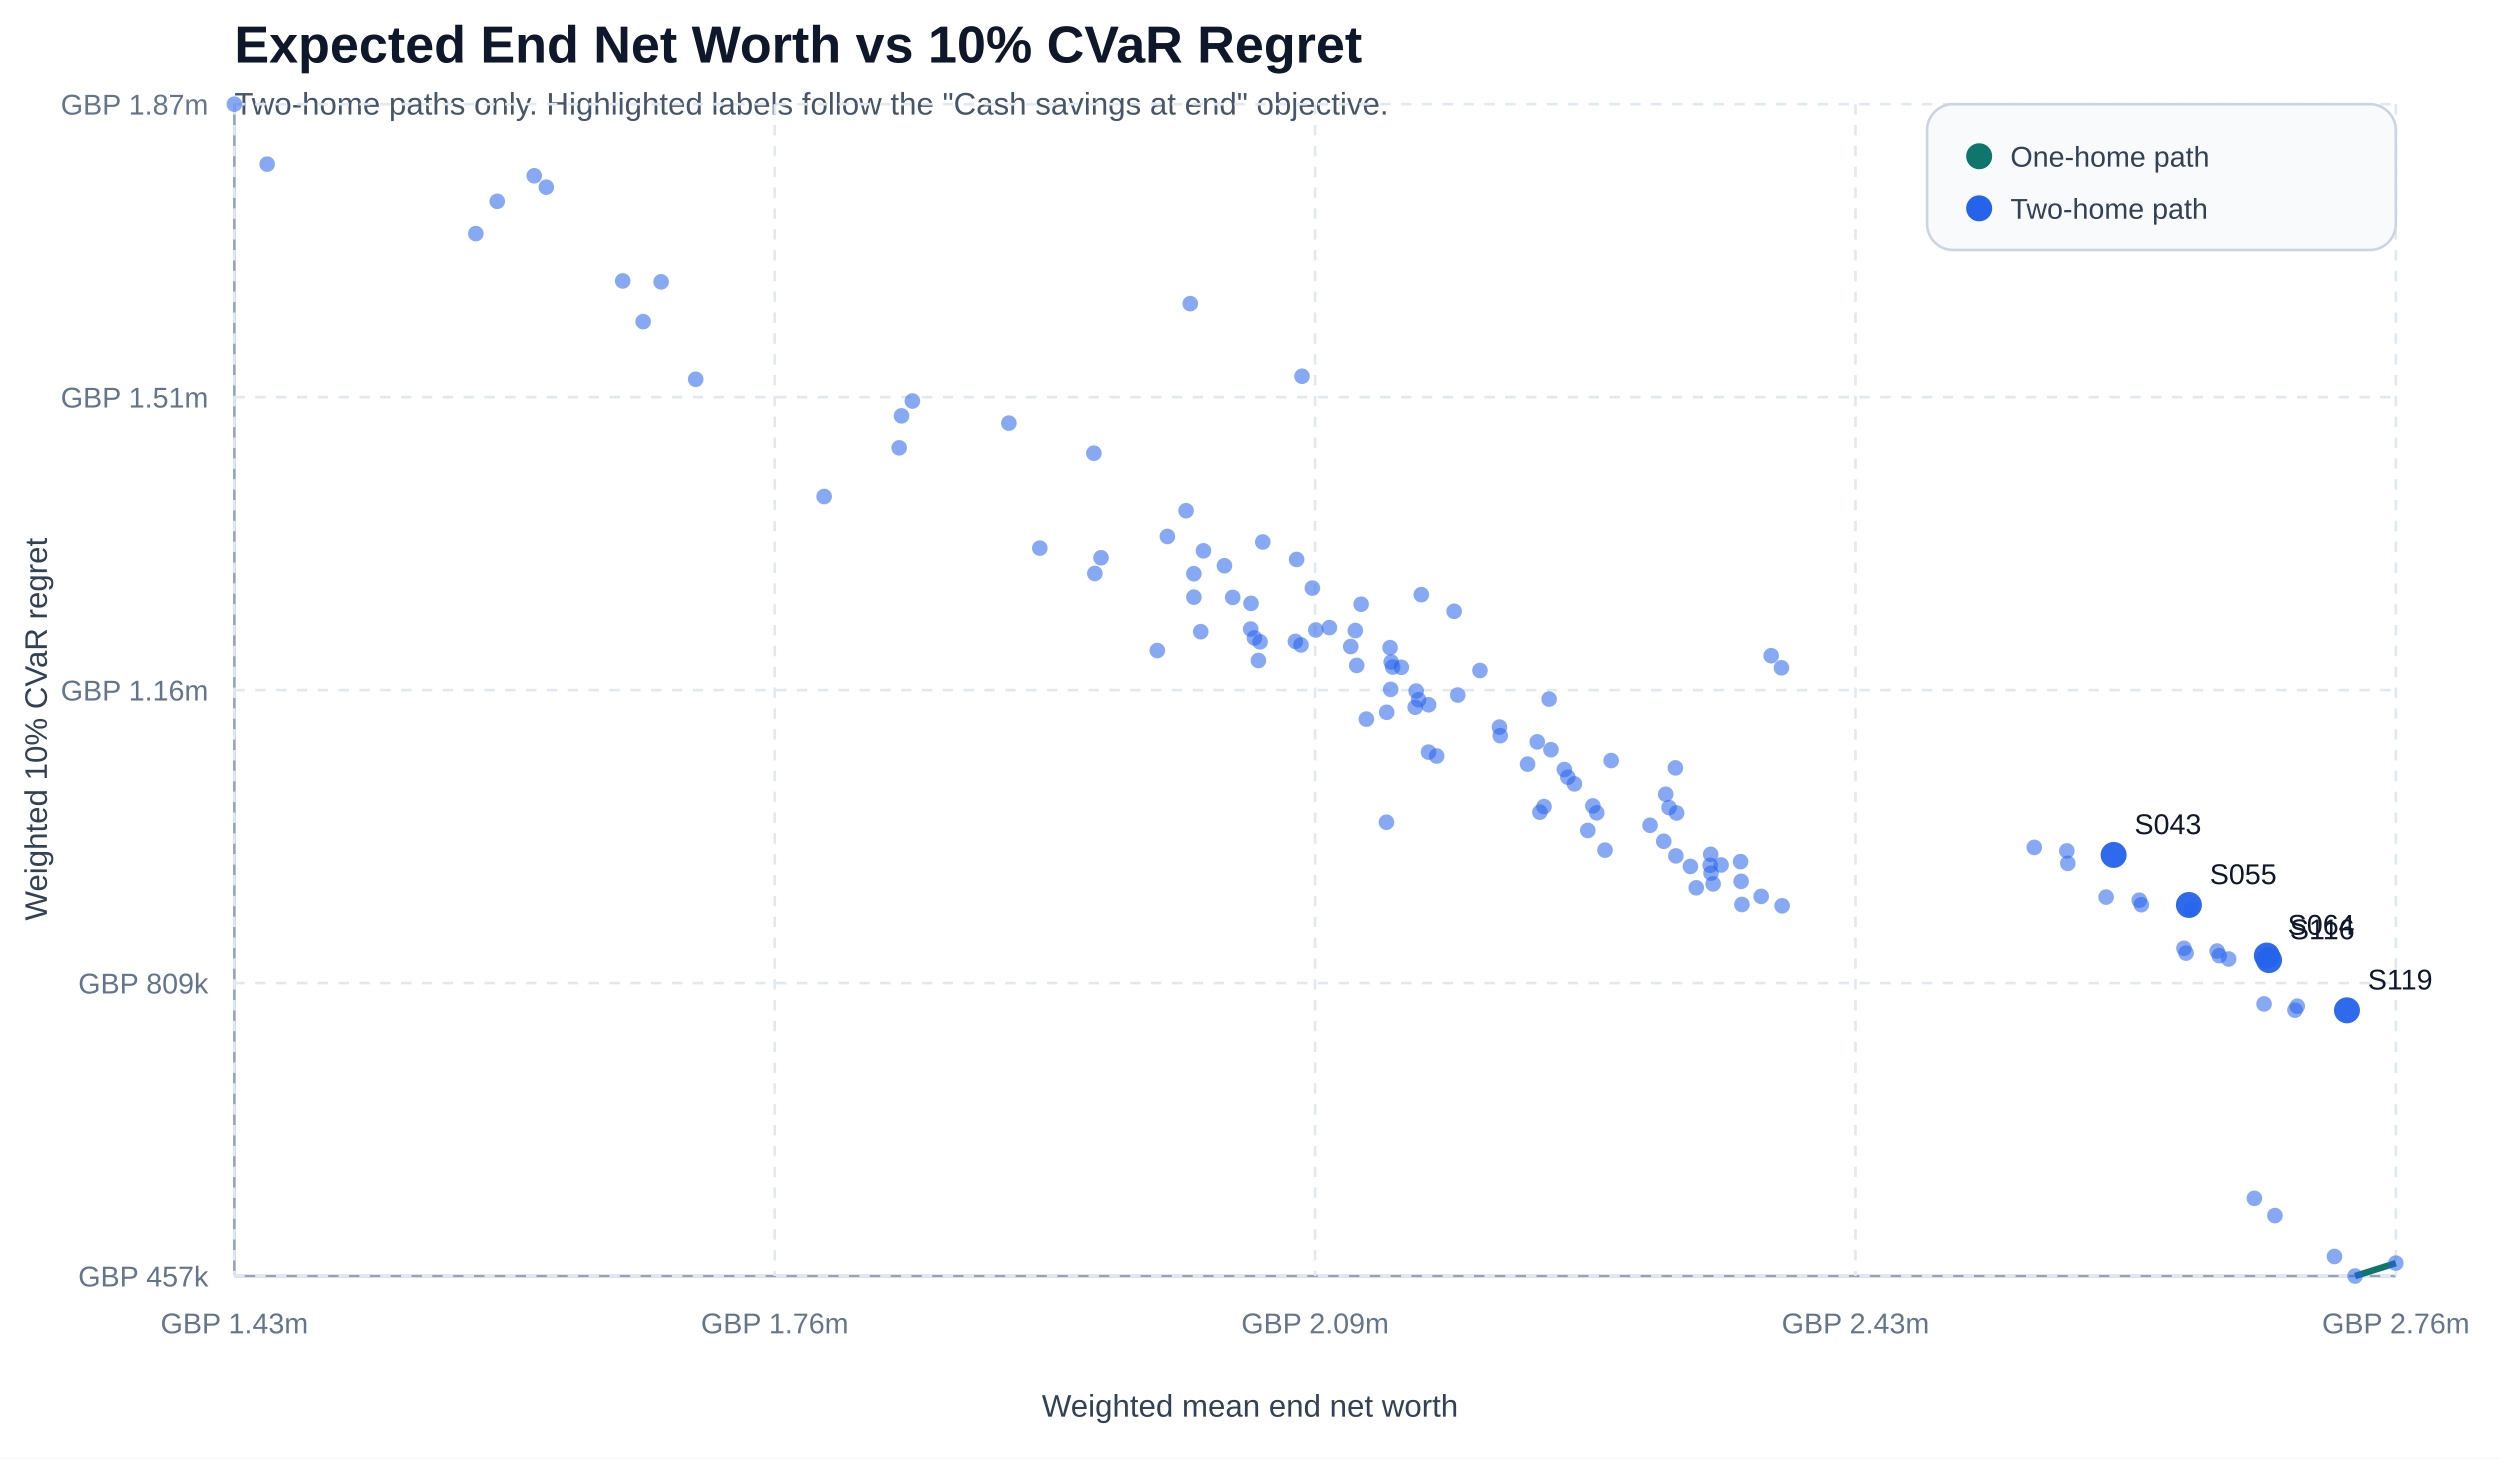
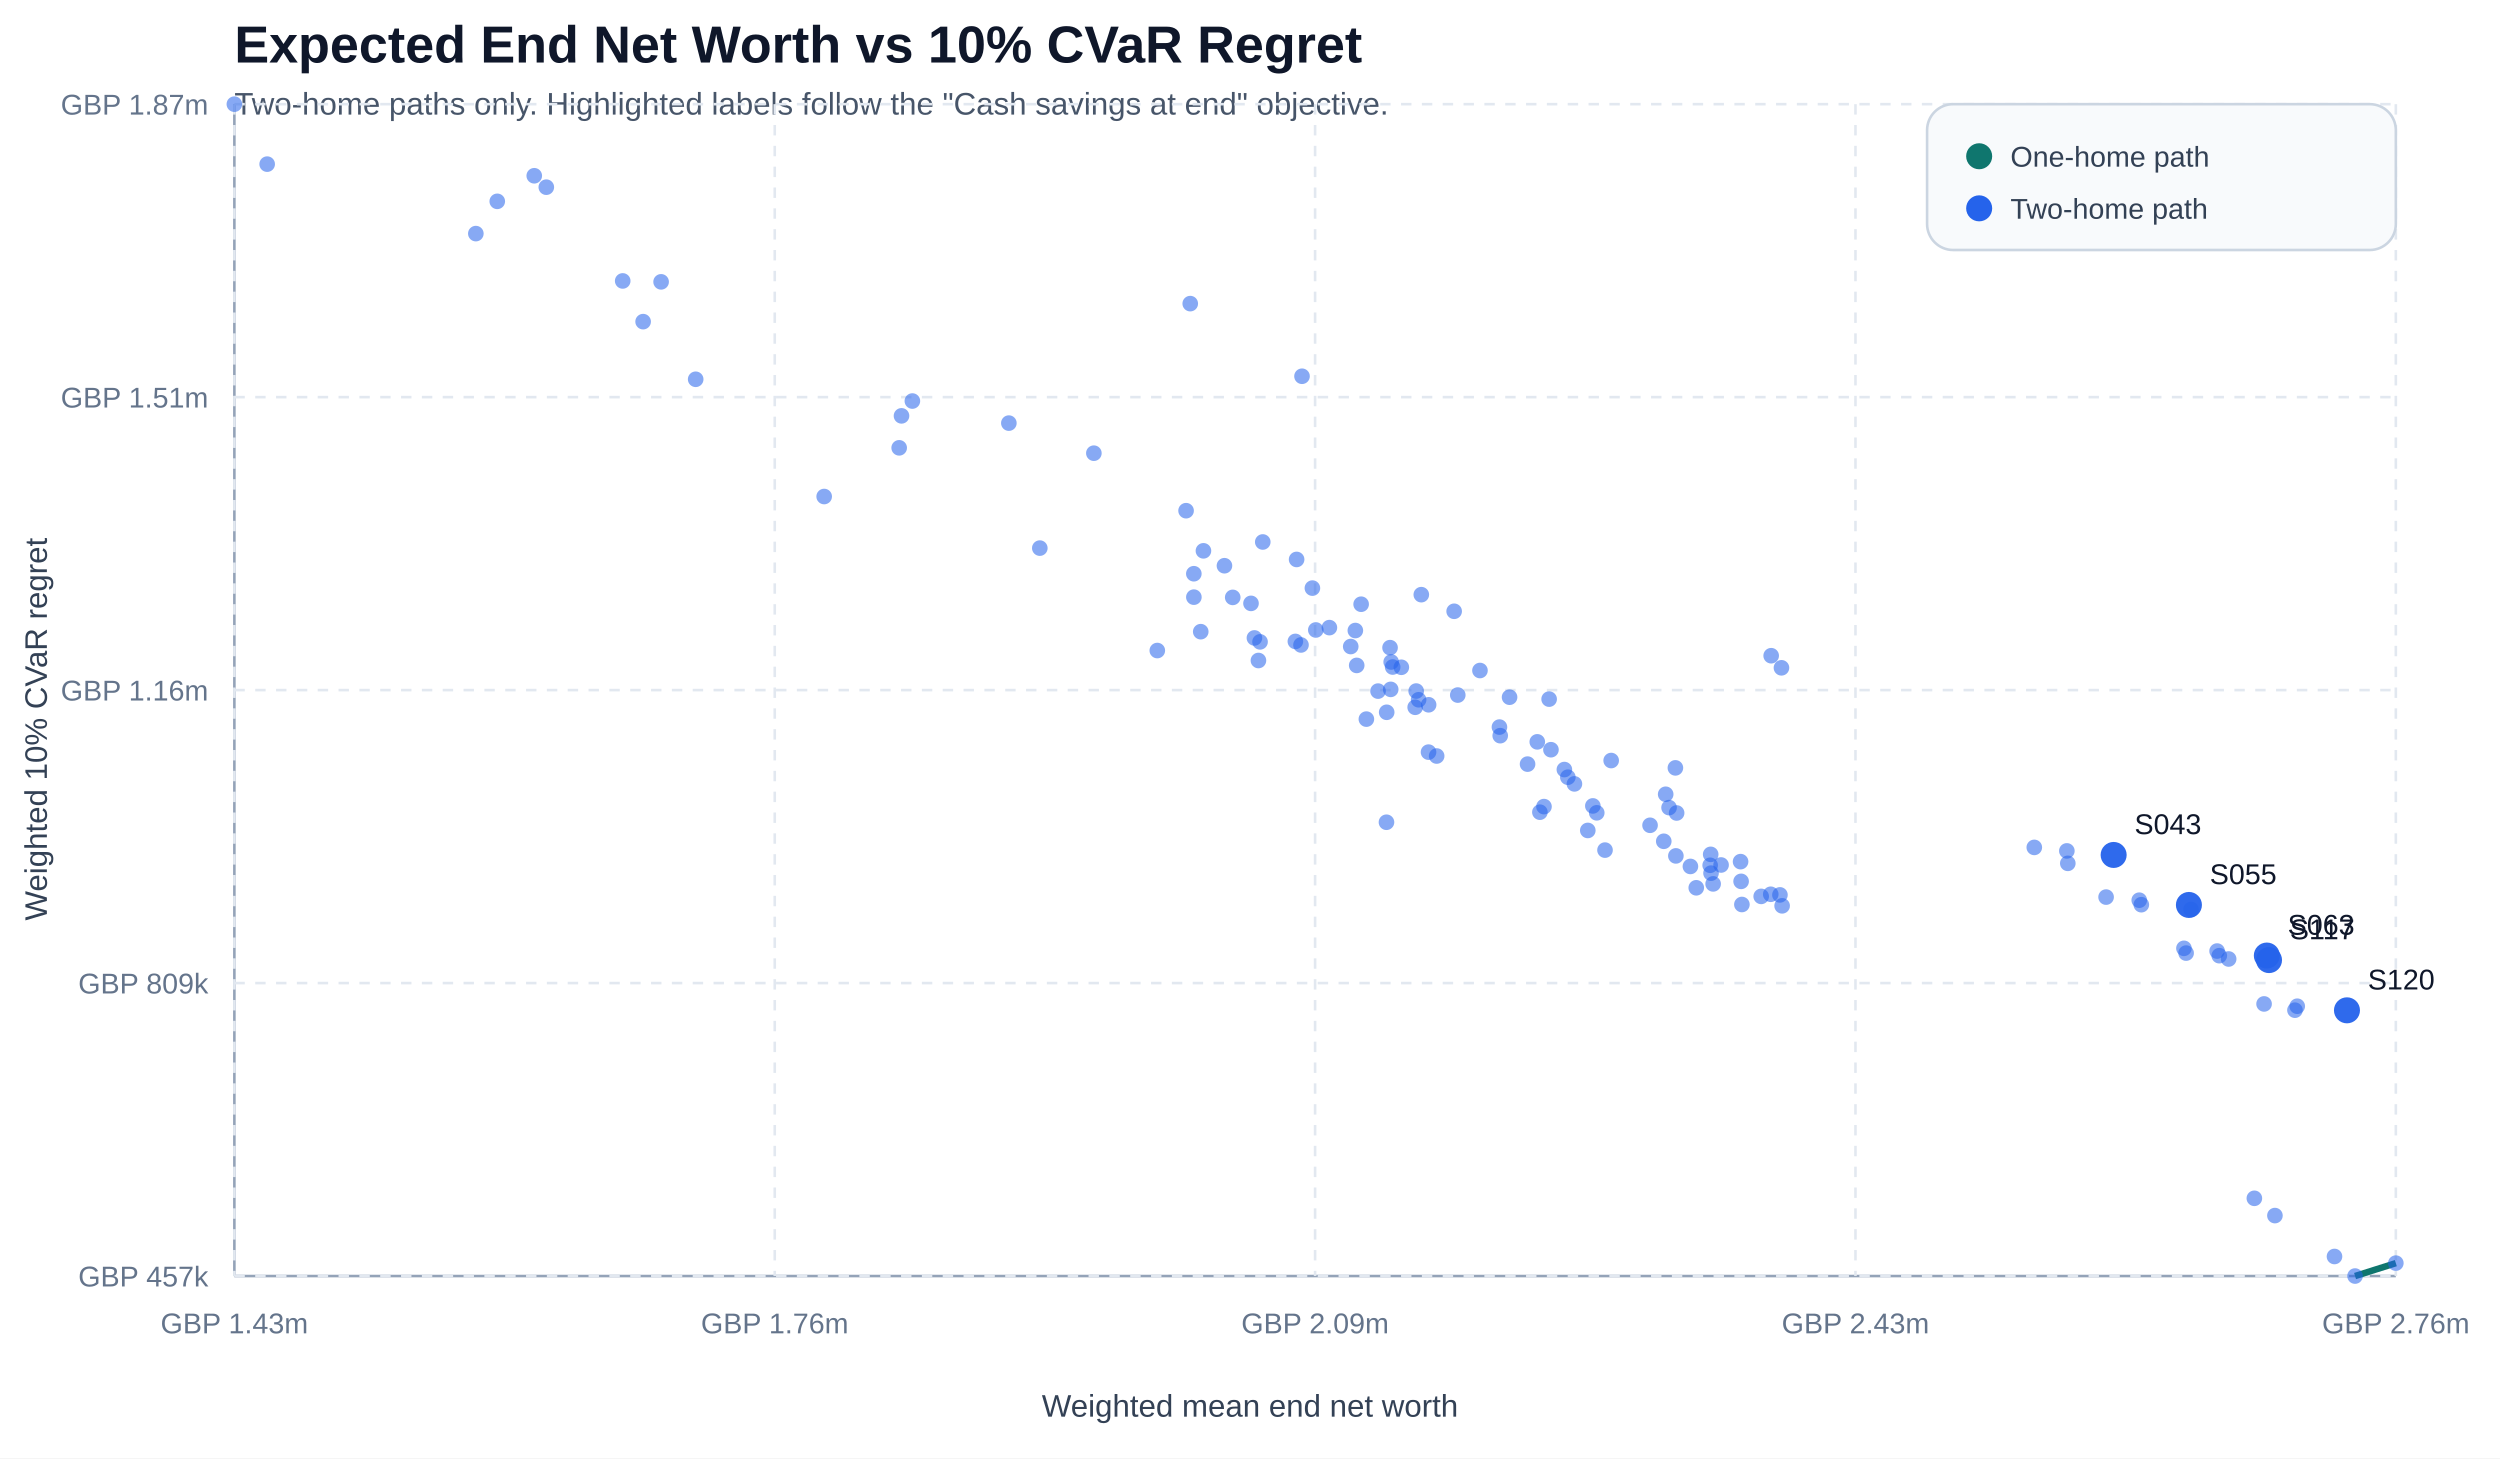
<svg xmlns="http://www.w3.org/2000/svg" width="960" height="560" viewBox="0 0 960 560">
  <rect width="960" height="560" fill="#ffffff" />
  <text x="90" y="24" font-size="20" font-family="Arial, sans-serif" font-weight="700" fill="#0f172a">Expected End Net Worth vs 10% CVaR Regret</text>
  <text x="90" y="44" font-size="12" font-family="Arial, sans-serif" fill="#475569">Two-home paths only. Highlighted labels follow the "Cash savings at end" objective.</text>
  <line x1="90" y1="490" x2="920" y2="490" stroke="#94a3b8" />
  <line x1="90" y1="40" x2="90" y2="490" stroke="#94a3b8" />
  <line x1="90" y1="40" x2="90" y2="490" stroke="#e2e8f0" stroke-dasharray="4 4" />
  <line x1="90" y1="490" x2="920" y2="490" stroke="#e2e8f0" stroke-dasharray="4 4" />
  <text x="90" y="512" text-anchor="middle" font-size="11" font-family="Arial, sans-serif" fill="#64748b">GBP 1.43m</text>
  <text x="80" y="494" text-anchor="end" font-size="11" font-family="Arial, sans-serif" fill="#64748b">GBP 457k</text>
  <line x1="297.5" y1="40" x2="297.5" y2="490" stroke="#e2e8f0" stroke-dasharray="4 4" />
  <line x1="90" y1="377.5" x2="920" y2="377.5" stroke="#e2e8f0" stroke-dasharray="4 4" />
  <text x="297.5" y="512" text-anchor="middle" font-size="11" font-family="Arial, sans-serif" fill="#64748b">GBP 1.76m</text>
  <text x="80" y="381.5" text-anchor="end" font-size="11" font-family="Arial, sans-serif" fill="#64748b">GBP 809k</text>
  <line x1="505" y1="40" x2="505" y2="490" stroke="#e2e8f0" stroke-dasharray="4 4" />
  <line x1="90" y1="265" x2="920" y2="265" stroke="#e2e8f0" stroke-dasharray="4 4" />
  <text x="505" y="512" text-anchor="middle" font-size="11" font-family="Arial, sans-serif" fill="#64748b">GBP 2.09m</text>
  <text x="80" y="269" text-anchor="end" font-size="11" font-family="Arial, sans-serif" fill="#64748b">GBP 1.16m</text>
  <line x1="712.5" y1="40" x2="712.5" y2="490" stroke="#e2e8f0" stroke-dasharray="4 4" />
  <line x1="90" y1="152.5" x2="920" y2="152.5" stroke="#e2e8f0" stroke-dasharray="4 4" />
  <text x="712.5" y="512" text-anchor="middle" font-size="11" font-family="Arial, sans-serif" fill="#64748b">GBP 2.43m</text>
  <text x="80" y="156.5" text-anchor="end" font-size="11" font-family="Arial, sans-serif" fill="#64748b">GBP 1.51m</text>
  <line x1="920" y1="40" x2="920" y2="490" stroke="#e2e8f0" stroke-dasharray="4 4" />
  <line x1="90" y1="40" x2="920" y2="40" stroke="#e2e8f0" stroke-dasharray="4 4" />
  <text x="920" y="512" text-anchor="middle" font-size="11" font-family="Arial, sans-serif" fill="#64748b">GBP 2.76m</text>
  <text x="80" y="44" text-anchor="end" font-size="11" font-family="Arial, sans-serif" fill="#64748b">GBP 1.87m</text>
  <polyline points="904.342,490 920,485.042" fill="none" stroke="#0f766e" stroke-width="2.5" />
  <circle cx="591.321" cy="311.881" r="3" fill="#2563eb" opacity="0.55" />
  <circle cx="524.688" cy="276.14" r="3" fill="#2563eb" opacity="0.55" />
+   <circle cx="559.784" cy="266.905" r="3" fill="#2563eb" opacity="0.55" />
  <circle cx="548.556" cy="288.819" r="3" fill="#2563eb" opacity="0.55" />
-   <circle cx="559.784" cy="266.905" r="3" fill="#2563eb" opacity="0.55" />
  <circle cx="651.364" cy="340.913" r="3" fill="#2563eb" opacity="0.55" />
  <circle cx="668.889" cy="347.326" r="3" fill="#2563eb" opacity="0.55" />
-   <circle cx="483.24" cy="253.635" r="3" fill="#2563eb" opacity="0.55" />
+   <circle cx="616.324" cy="326.442" r="3" fill="#2563eb" opacity="0.55" />
  <circle cx="611.655" cy="309.472" r="3" fill="#2563eb" opacity="0.55" />
-   <circle cx="616.324" cy="326.442" r="3" fill="#2563eb" opacity="0.55" />
-   <circle cx="461.084" cy="242.564" r="3" fill="#2563eb" opacity="0.55" />
-   <circle cx="586.582" cy="293.422" r="3" fill="#2563eb" opacity="0.55" />
  <circle cx="643.535" cy="328.665" r="3" fill="#2563eb" opacity="0.55" />
  <circle cx="543.816" cy="265.368" r="3" fill="#2563eb" opacity="0.55" />
+   <circle cx="586.582" cy="293.422" r="3" fill="#2563eb" opacity="0.55" />
+   <circle cx="590.314" cy="284.871" r="3" fill="#2563eb" opacity="0.55" />
  <circle cx="533.779" cy="248.696" r="3" fill="#2563eb" opacity="0.55" />
-   <circle cx="590.314" cy="284.871" r="3" fill="#2563eb" opacity="0.55" />
+   <circle cx="483.24" cy="253.635" r="3" fill="#2563eb" opacity="0.55" />
  <circle cx="520.454" cy="242.124" r="3" fill="#2563eb" opacity="0.55" />
  <circle cx="499.584" cy="247.664" r="3" fill="#2563eb" opacity="0.55" />
-   <circle cx="592.889" cy="309.735" r="3" fill="#2563eb" opacity="0.55" />
-   <circle cx="518.679" cy="248.267" r="3" fill="#2563eb" opacity="0.55" />
+   <circle cx="461.084" cy="242.564" r="3" fill="#2563eb" opacity="0.55" />
  <circle cx="649.118" cy="332.711" r="3" fill="#2563eb" opacity="0.55" />
  <circle cx="657.035" cy="335.291" r="3" fill="#2563eb" opacity="0.55" />
+   <circle cx="657.843" cy="339.416" r="3" fill="#2563eb" opacity="0.55" />
+   <circle cx="592.889" cy="309.735" r="3" fill="#2563eb" opacity="0.55" />
+   <circle cx="576.086" cy="282.498" r="3" fill="#2563eb" opacity="0.55" />
+   <circle cx="594.867" cy="268.46" r="3" fill="#2563eb" opacity="0.55" />
+   <circle cx="518.679" cy="248.267" r="3" fill="#2563eb" opacity="0.55" />
  <circle cx="600.718" cy="295.51" r="3" fill="#2563eb" opacity="0.55" />
-   <circle cx="576.086" cy="282.498" r="3" fill="#2563eb" opacity="0.55" />
-   <circle cx="657.843" cy="339.416" r="3" fill="#2563eb" opacity="0.55" />
-   <circle cx="575.786" cy="279.2" r="3" fill="#2563eb" opacity="0.55" />
-   <circle cx="594.867" cy="268.46" r="3" fill="#2563eb" opacity="0.55" />
-   <circle cx="505.269" cy="241.91" r="3" fill="#2563eb" opacity="0.55" />
-   <circle cx="544.746" cy="268.709" r="3" fill="#2563eb" opacity="0.55" />
+   <circle cx="579.672" cy="267.726" r="3" fill="#2563eb" opacity="0.55" />
+   <circle cx="679.966" cy="343.402" r="3" fill="#2563eb" opacity="0.55" />
  <circle cx="609.711" cy="318.892" r="3" fill="#2563eb" opacity="0.55" />
  <circle cx="633.622" cy="316.911" r="3" fill="#2563eb" opacity="0.55" />
+   <circle cx="505.269" cy="241.91" r="3" fill="#2563eb" opacity="0.55" />
+   <circle cx="575.786" cy="279.2" r="3" fill="#2563eb" opacity="0.55" />
+   <circle cx="545.781" cy="228.351" r="3" fill="#2563eb" opacity="0.55" />
+   <circle cx="544.746" cy="268.709" r="3" fill="#2563eb" opacity="0.55" />
  <circle cx="483.857" cy="246.472" r="3" fill="#2563eb" opacity="0.55" />
-   <circle cx="545.781" cy="228.351" r="3" fill="#2563eb" opacity="0.55" />
+   <circle cx="639.62" cy="305.001" r="3" fill="#2563eb" opacity="0.55" />
+   <circle cx="920" cy="485.042" r="3" fill="#2563eb" opacity="0.55" />
+   <circle cx="904.342" cy="490" r="3" fill="#2563eb" opacity="0.55" />
+   <circle cx="668.584" cy="338.443" r="3" fill="#2563eb" opacity="0.55" />
+   <circle cx="638.886" cy="323.055" r="3" fill="#2563eb" opacity="0.55" />
+   <circle cx="896.444" cy="482.493" r="3" fill="#2563eb" opacity="0.55" />
+   <circle cx="522.677" cy="232.023" r="3" fill="#2563eb" opacity="0.55" />
+   <circle cx="684.335" cy="347.836" r="3" fill="#2563eb" opacity="0.55" />
  <circle cx="532.487" cy="273.521" r="3" fill="#2563eb" opacity="0.55" />
+   <circle cx="558.394" cy="234.734" r="3" fill="#2563eb" opacity="0.55" />
+   <circle cx="668.381" cy="330.865" r="3" fill="#2563eb" opacity="0.55" />
  <circle cx="520.973" cy="255.519" r="3" fill="#2563eb" opacity="0.55" />
-   <circle cx="639.62" cy="305.001" r="3" fill="#2563eb" opacity="0.55" />
-   <circle cx="522.677" cy="232.023" r="3" fill="#2563eb" opacity="0.55" />
-   <circle cx="638.886" cy="323.055" r="3" fill="#2563eb" opacity="0.55" />
-   <circle cx="558.394" cy="234.734" r="3" fill="#2563eb" opacity="0.55" />
-   <circle cx="668.584" cy="338.443" r="3" fill="#2563eb" opacity="0.55" />
  <circle cx="613.152" cy="312.122" r="3" fill="#2563eb" opacity="0.55" />
+   <circle cx="503.961" cy="225.834" r="3" fill="#2563eb" opacity="0.55" />
  <circle cx="604.578" cy="301.014" r="3" fill="#2563eb" opacity="0.55" />
-   <circle cx="503.961" cy="225.834" r="3" fill="#2563eb" opacity="0.55" />
-   <circle cx="399.288" cy="210.473" r="3" fill="#2563eb" opacity="0.55" />
-   <circle cx="668.381" cy="330.865" r="3" fill="#2563eb" opacity="0.55" />
-   <circle cx="684.335" cy="347.836" r="3" fill="#2563eb" opacity="0.55" />
+   <circle cx="676.298" cy="344.212" r="3" fill="#2563eb" opacity="0.55" />
+   <circle cx="873.571" cy="466.783" r="3" fill="#2563eb" opacity="0.55" />
+   <circle cx="497.422" cy="246.308" r="3" fill="#2563eb" opacity="0.55" />
+   <circle cx="865.673" cy="460.151" r="3" fill="#2563eb" opacity="0.55" />
+   <circle cx="529.171" cy="265.386" r="3" fill="#2563eb" opacity="0.55" />
  <circle cx="534.027" cy="264.721" r="3" fill="#2563eb" opacity="0.55" />
  <circle cx="534.214" cy="254.203" r="3" fill="#2563eb" opacity="0.55" />
-   <circle cx="497.422" cy="246.308" r="3" fill="#2563eb" opacity="0.55" />
-   <circle cx="420.418" cy="220.207" r="3" fill="#2563eb" opacity="0.55" />
-   <circle cx="676.298" cy="344.212" r="3" fill="#2563eb" opacity="0.55" />
+   <circle cx="660.893" cy="332.155" r="3" fill="#2563eb" opacity="0.55" />
  <circle cx="551.676" cy="290.309" r="3" fill="#2563eb" opacity="0.55" />
+   <circle cx="683.495" cy="343.639" r="3" fill="#2563eb" opacity="0.55" />
  <circle cx="548.59" cy="270.636" r="3" fill="#2563eb" opacity="0.55" />
-   <circle cx="422.788" cy="214.184" r="3" fill="#2563eb" opacity="0.55" />
+   <circle cx="399.288" cy="210.473" r="3" fill="#2563eb" opacity="0.55" />
+   <circle cx="543.431" cy="271.593" r="3" fill="#2563eb" opacity="0.55" />
+   <circle cx="602.049" cy="298.45" r="3" fill="#2563eb" opacity="0.55" />
  <circle cx="510.488" cy="241.005" r="3" fill="#2563eb" opacity="0.55" />
+   <circle cx="656.902" cy="328.075" r="3" fill="#2563eb" opacity="0.55" />
+   <circle cx="481.699" cy="244.968" r="3" fill="#2563eb" opacity="0.55" />
+   <circle cx="473.366" cy="229.398" r="3" fill="#2563eb" opacity="0.55" />
+   <circle cx="595.564" cy="287.891" r="3" fill="#2563eb" opacity="0.55" />
+   <circle cx="534.785" cy="256.137" r="3" fill="#2563eb" opacity="0.55" />
  <circle cx="480.386" cy="231.698" r="3" fill="#2563eb" opacity="0.55" />
-   <circle cx="480.268" cy="241.547" r="3" fill="#2563eb" opacity="0.55" />
-   <circle cx="660.893" cy="332.155" r="3" fill="#2563eb" opacity="0.55" />
-   <circle cx="920" cy="485.042" r="3" fill="#2563eb" opacity="0.55" />
-   <circle cx="904.342" cy="490" r="3" fill="#2563eb" opacity="0.55" />
-   <circle cx="543.431" cy="271.593" r="3" fill="#2563eb" opacity="0.55" />
-   <circle cx="481.699" cy="244.968" r="3" fill="#2563eb" opacity="0.55" />
-   <circle cx="602.049" cy="298.45" r="3" fill="#2563eb" opacity="0.55" />
-   <circle cx="473.366" cy="229.398" r="3" fill="#2563eb" opacity="0.55" />
-   <circle cx="534.785" cy="256.137" r="3" fill="#2563eb" opacity="0.55" />
-   <circle cx="896.444" cy="482.493" r="3" fill="#2563eb" opacity="0.55" />
-   <circle cx="595.564" cy="287.891" r="3" fill="#2563eb" opacity="0.55" />
+   <circle cx="656.705" cy="332.267" r="3" fill="#2563eb" opacity="0.55" />
+   <circle cx="901.236" cy="387.966" r="5" fill="#2563eb" opacity="0.95" />
+   <text x="909.236" y="379.966" font-size="11" font-family="Arial, sans-serif" fill="#0f172a">S120</text>
+   <circle cx="643.825" cy="312.187" r="3" fill="#2563eb" opacity="0.55" />
+   <circle cx="881.264" cy="387.914" r="3" fill="#2563eb" opacity="0.55" />
+   <circle cx="497.897" cy="214.827" r="3" fill="#2563eb" opacity="0.55" />
+   <circle cx="882.138" cy="386.392" r="3" fill="#2563eb" opacity="0.55" />
+   <circle cx="640.922" cy="310.121" r="3" fill="#2563eb" opacity="0.55" />
+   <circle cx="869.405" cy="385.51" r="3" fill="#2563eb" opacity="0.55" />
  <circle cx="458.432" cy="220.312" r="3" fill="#2563eb" opacity="0.55" />
-   <circle cx="656.902" cy="328.075" r="3" fill="#2563eb" opacity="0.55" />
-   <circle cx="873.571" cy="466.783" r="3" fill="#2563eb" opacity="0.55" />
-   <circle cx="497.897" cy="214.827" r="3" fill="#2563eb" opacity="0.55" />
-   <circle cx="865.673" cy="460.151" r="3" fill="#2563eb" opacity="0.55" />
  <circle cx="458.446" cy="229.307" r="3" fill="#2563eb" opacity="0.55" />
  <circle cx="538.111" cy="256.237" r="3" fill="#2563eb" opacity="0.55" />
-   <circle cx="643.825" cy="312.187" r="3" fill="#2563eb" opacity="0.55" />
-   <circle cx="656.705" cy="332.267" r="3" fill="#2563eb" opacity="0.55" />
-   <circle cx="640.922" cy="310.121" r="3" fill="#2563eb" opacity="0.55" />
-   <circle cx="470.189" cy="217.24" r="3" fill="#2563eb" opacity="0.55" />
-   <circle cx="448.28" cy="206.004" r="3" fill="#2563eb" opacity="0.55" />
-   <circle cx="618.691" cy="292.05" r="3" fill="#2563eb" opacity="0.55" />
-   <circle cx="462.122" cy="211.518" r="3" fill="#2563eb" opacity="0.55" />
-   <circle cx="901.236" cy="387.966" r="5" fill="#2563eb" opacity="0.95" />
-   <text x="909.236" y="379.966" font-size="11" font-family="Arial, sans-serif" fill="#0f172a">S119</text>
-   <circle cx="484.901" cy="208.12" r="3" fill="#2563eb" opacity="0.55" />
-   <circle cx="881.264" cy="387.914" r="3" fill="#2563eb" opacity="0.55" />
-   <circle cx="882.138" cy="386.392" r="3" fill="#2563eb" opacity="0.55" />
-   <circle cx="869.405" cy="385.51" r="3" fill="#2563eb" opacity="0.55" />
  <circle cx="871.3" cy="368.672" r="5" fill="#2563eb" opacity="0.95" />
-   <text x="879.3" y="360.672" font-size="11" font-family="Arial, sans-serif" fill="#0f172a">S116</text>
+   <text x="879.3" y="360.672" font-size="11" font-family="Arial, sans-serif" fill="#0f172a">S117</text>
  <circle cx="870.466" cy="366.934" r="5" fill="#2563eb" opacity="0.95" />
-   <text x="878.466" y="358.934" font-size="11" font-family="Arial, sans-serif" fill="#0f172a">S064</text>
+   <text x="878.466" y="358.934" font-size="11" font-family="Arial, sans-serif" fill="#0f172a">S063</text>
  <circle cx="855.804" cy="368.251" r="3" fill="#2563eb" opacity="0.55" />
  <circle cx="852.202" cy="366.983" r="3" fill="#2563eb" opacity="0.55" />
  <circle cx="851.367" cy="365.203" r="3" fill="#2563eb" opacity="0.55" />
+   <circle cx="618.691" cy="292.05" r="3" fill="#2563eb" opacity="0.55" />
  <circle cx="839.469" cy="365.988" r="3" fill="#2563eb" opacity="0.55" />
  <circle cx="838.634" cy="364.157" r="3" fill="#2563eb" opacity="0.55" />
+   <circle cx="470.189" cy="217.24" r="3" fill="#2563eb" opacity="0.55" />
+   <circle cx="462.122" cy="211.518" r="3" fill="#2563eb" opacity="0.55" />
+   <circle cx="484.901" cy="208.12" r="3" fill="#2563eb" opacity="0.55" />
  <circle cx="841.364" cy="349.211" r="3" fill="#2563eb" opacity="0.55" />
  <circle cx="840.544" cy="347.506" r="5" fill="#2563eb" opacity="0.95" />
  <text x="848.544" y="339.506" font-size="11" font-family="Arial, sans-serif" fill="#0f172a">S055</text>
  <circle cx="822.266" cy="347.405" r="3" fill="#2563eb" opacity="0.55" />
  <circle cx="821.472" cy="345.677" r="3" fill="#2563eb" opacity="0.55" />
  <circle cx="808.74" cy="344.482" r="3" fill="#2563eb" opacity="0.55" />
  <circle cx="811.638" cy="328.302" r="5" fill="#2563eb" opacity="0.95" />
  <text x="819.638" y="320.302" font-size="11" font-family="Arial, sans-serif" fill="#0f172a">S043</text>
  <circle cx="794.037" cy="331.525" r="3" fill="#2563eb" opacity="0.55" />
  <circle cx="793.671" cy="326.749" r="3" fill="#2563eb" opacity="0.55" />
  <circle cx="781.168" cy="325.402" r="3" fill="#2563eb" opacity="0.55" />
  <circle cx="455.453" cy="196.109" r="3" fill="#2563eb" opacity="0.55" />
  <circle cx="643.352" cy="294.864" r="3" fill="#2563eb" opacity="0.55" />
  <circle cx="532.406" cy="315.742" r="3" fill="#2563eb" opacity="0.55" />
  <circle cx="684.08" cy="256.438" r="3" fill="#2563eb" opacity="0.55" />
  <circle cx="680.131" cy="251.795" r="3" fill="#2563eb" opacity="0.55" />
  <circle cx="568.307" cy="257.477" r="3" fill="#2563eb" opacity="0.55" />
  <circle cx="444.403" cy="249.807" r="3" fill="#2563eb" opacity="0.55" />
  <circle cx="345.285" cy="171.966" r="3" fill="#2563eb" opacity="0.55" />
  <circle cx="346.177" cy="159.689" r="3" fill="#2563eb" opacity="0.55" />
  <circle cx="350.353" cy="153.998" r="3" fill="#2563eb" opacity="0.55" />
  <circle cx="420.045" cy="174.027" r="3" fill="#2563eb" opacity="0.55" />
  <circle cx="499.972" cy="144.483" r="3" fill="#2563eb" opacity="0.55" />
  <circle cx="316.482" cy="190.664" r="3" fill="#2563eb" opacity="0.55" />
  <circle cx="387.402" cy="162.476" r="3" fill="#2563eb" opacity="0.55" />
  <circle cx="457.054" cy="116.592" r="3" fill="#2563eb" opacity="0.55" />
  <circle cx="246.958" cy="123.51" r="3" fill="#2563eb" opacity="0.55" />
+   <circle cx="267.14" cy="145.644" r="3" fill="#2563eb" opacity="0.55" />
  <circle cx="253.864" cy="108.228" r="3" fill="#2563eb" opacity="0.55" />
  <circle cx="239.12" cy="107.88" r="3" fill="#2563eb" opacity="0.55" />
-   <circle cx="267.14" cy="145.644" r="3" fill="#2563eb" opacity="0.55" />
  <circle cx="182.722" cy="89.704" r="3" fill="#2563eb" opacity="0.55" />
  <circle cx="190.949" cy="77.315" r="3" fill="#2563eb" opacity="0.55" />
  <circle cx="209.783" cy="71.879" r="3" fill="#2563eb" opacity="0.55" />
  <circle cx="205.154" cy="67.494" r="3" fill="#2563eb" opacity="0.55" />
  <circle cx="102.593" cy="63.028" r="3" fill="#2563eb" opacity="0.55" />
  <circle cx="90" cy="40" r="3" fill="#2563eb" opacity="0.55" />
  <text x="480" y="544" text-anchor="middle" font-size="12" font-family="Arial, sans-serif" fill="#334155">Weighted mean end net worth</text>
  <text x="18" y="280" transform="rotate(-90 18 280)" text-anchor="middle" font-size="12" font-family="Arial, sans-serif" fill="#334155">Weighted 10% CVaR regret</text>
  <rect x="740" y="40" width="180" height="56" rx="10" fill="#f8fafc" stroke="#cbd5e1" />
  <circle cx="760" cy="60" r="5" fill="#0f766e" />
  <text x="772" y="64" font-size="11" font-family="Arial, sans-serif" fill="#334155">One-home path</text>
  <circle cx="760" cy="80" r="5" fill="#2563eb" />
  <text x="772" y="84" font-size="11" font-family="Arial, sans-serif" fill="#334155">Two-home path</text>
</svg>
